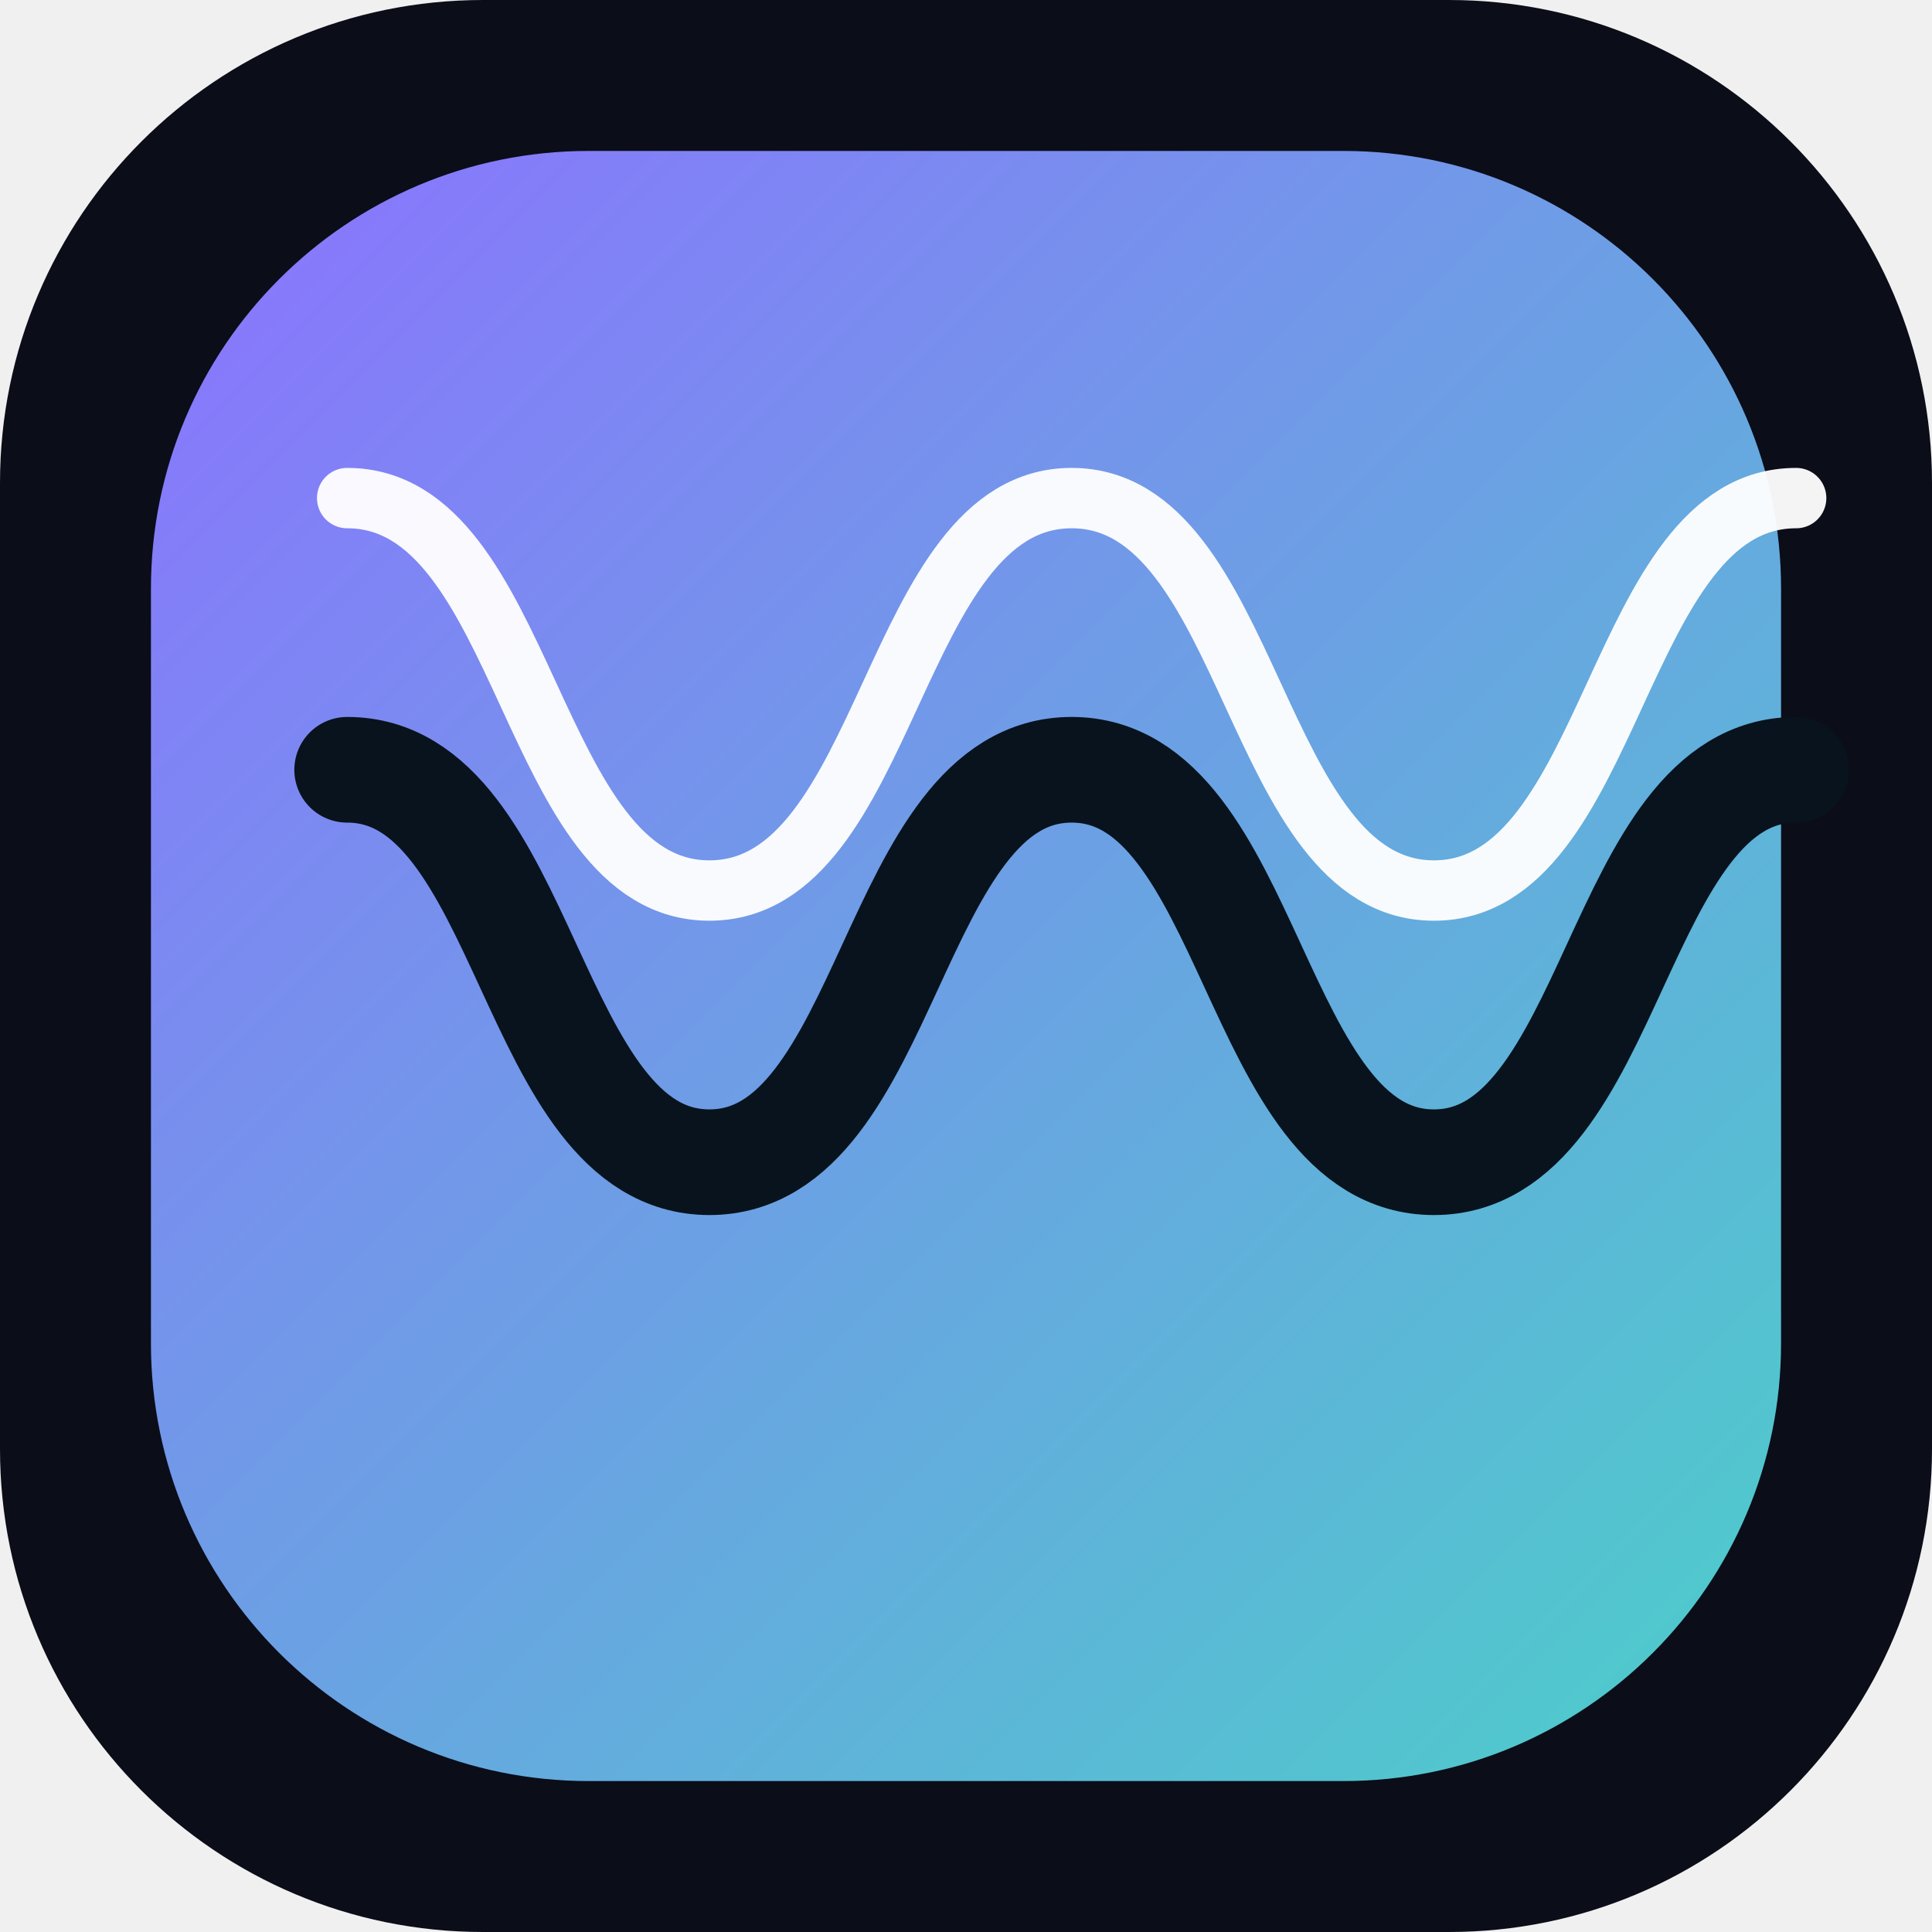
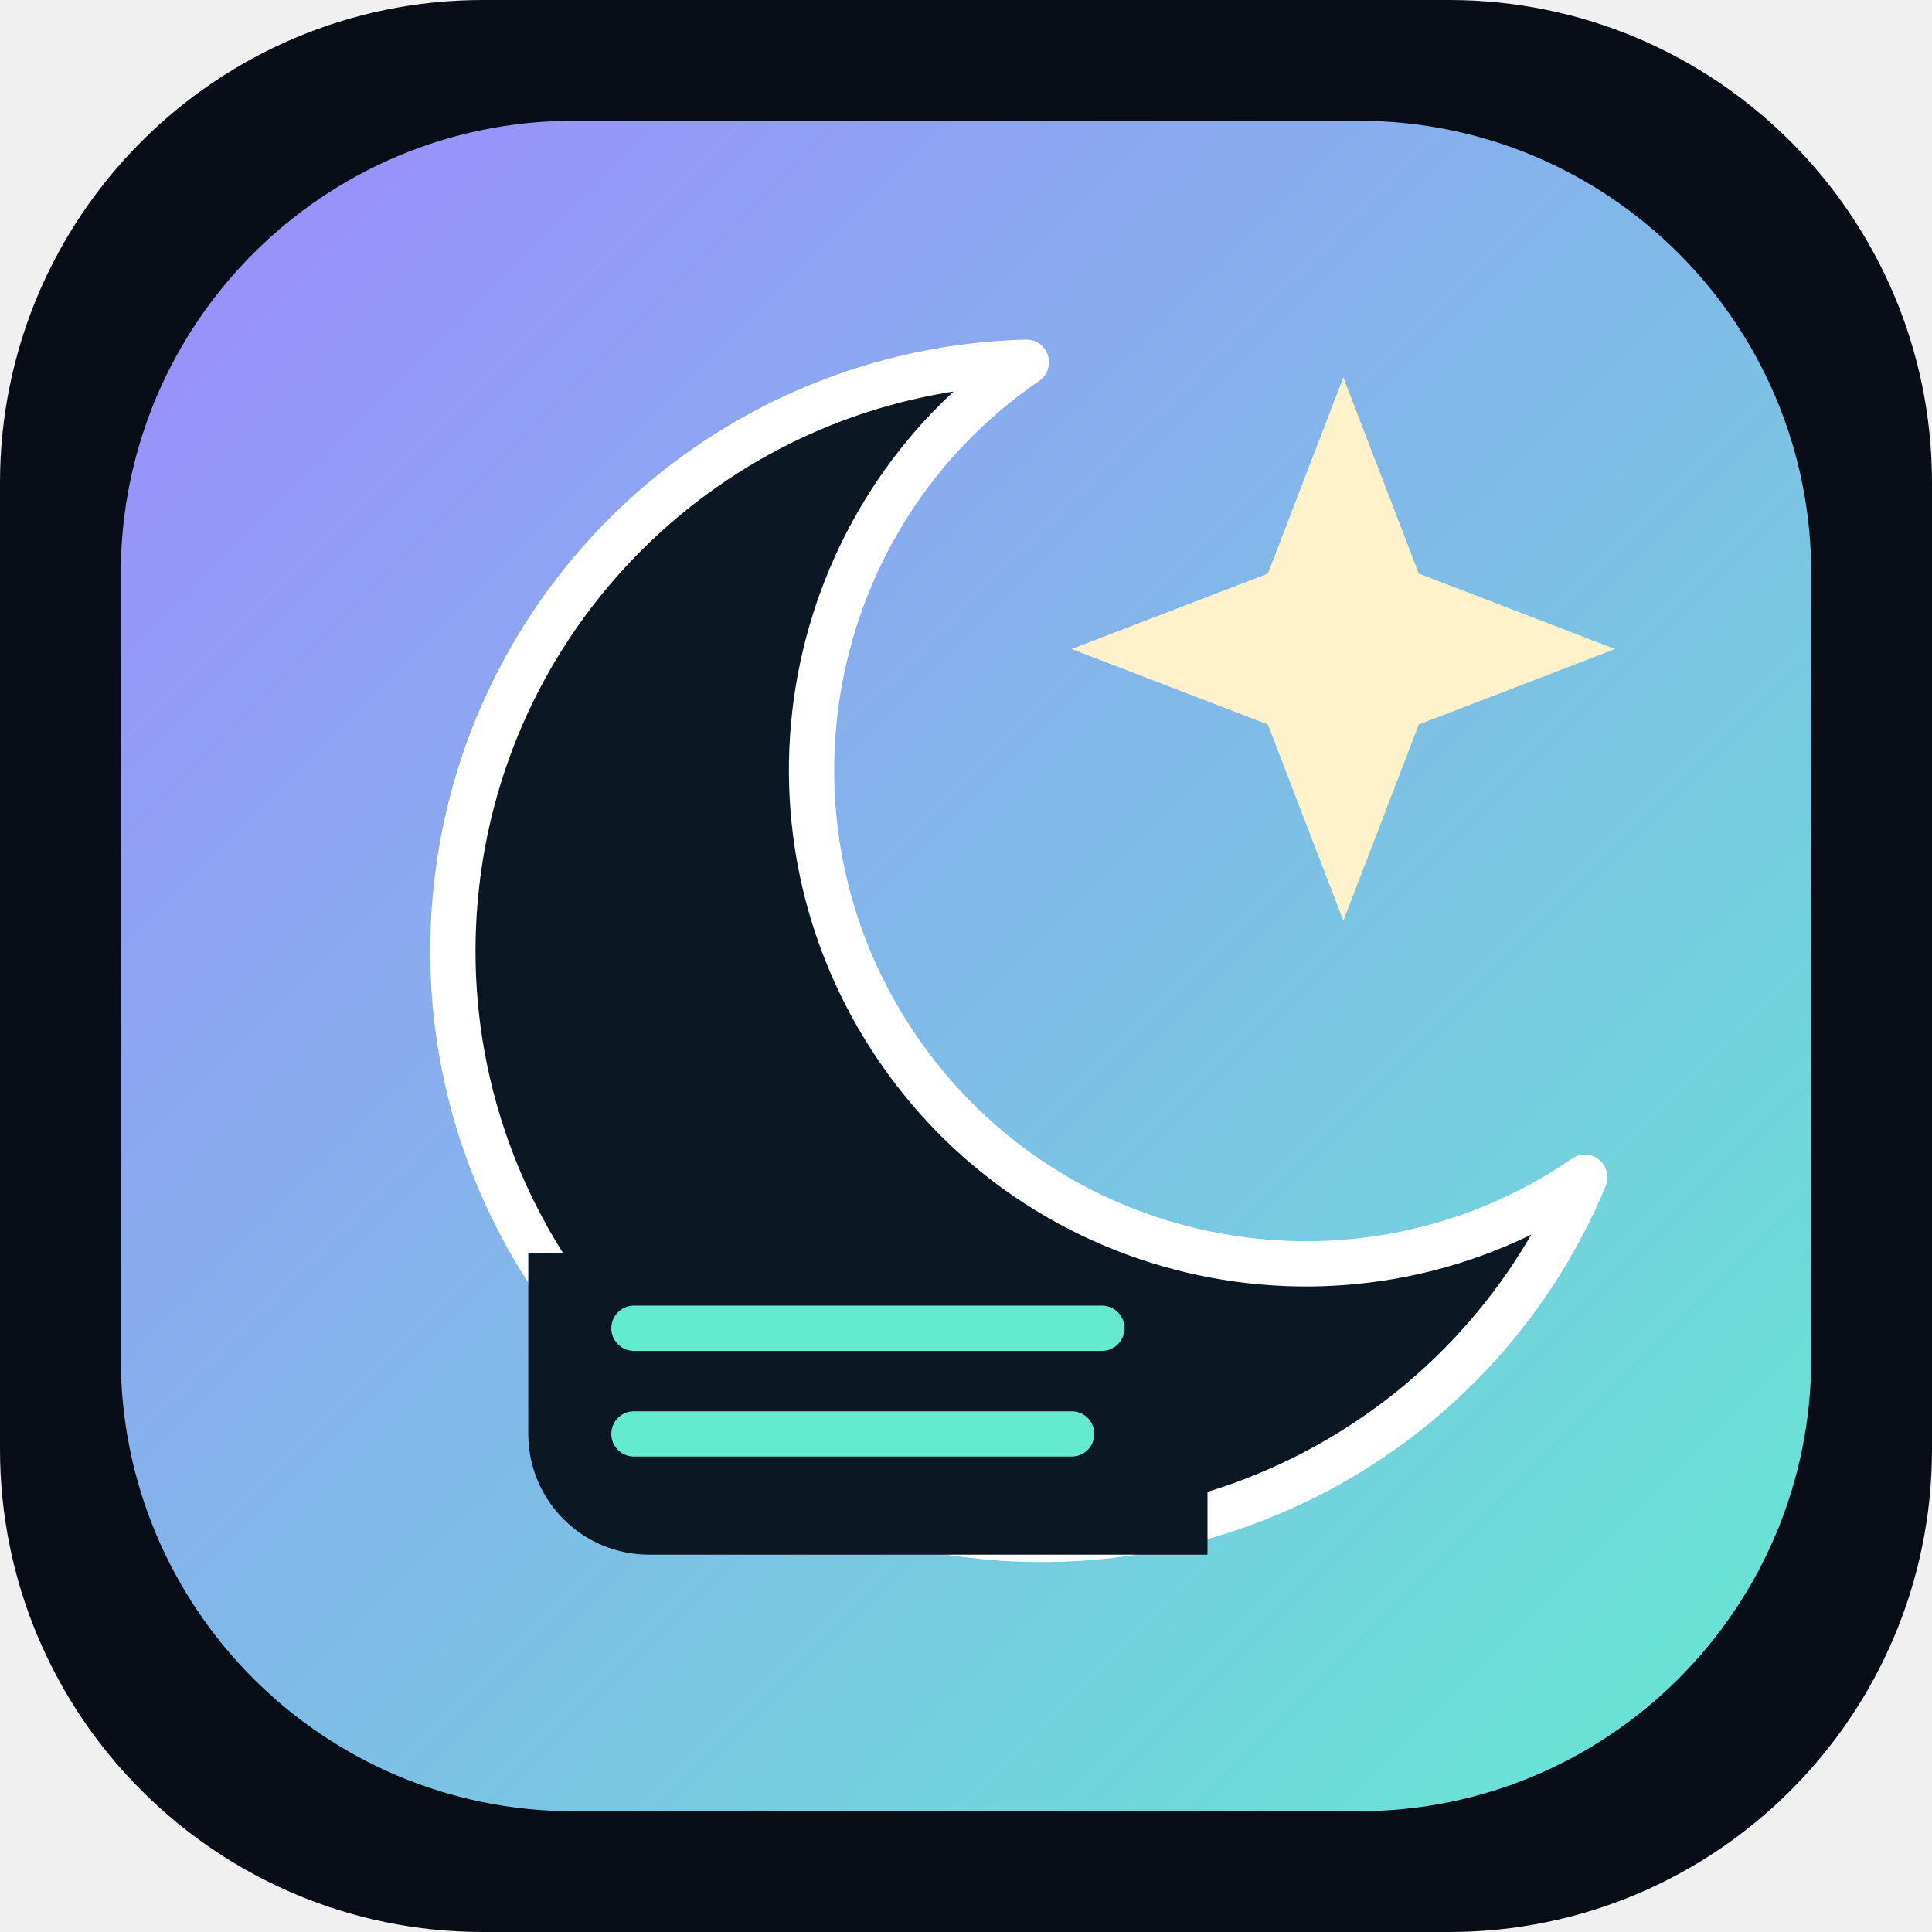
<svg xmlns="http://www.w3.org/2000/svg" viewBox="0 0 128 128">
  <defs>
    <linearGradient id="g" x1="0" y1="0" x2="1" y2="1">
-       <stop stop-color="#8c72ff" />
-       <stop offset="1" stop-color="#4bcfc9" />
+       <stop stop-color="#9d8aff" />
+       <stop offset="1" stop-color="#64ead1" />
    </linearGradient>
  </defs>
-   <rect width="128" height="128" rx="32" fill="#0b0d18" />
-   <rect x="10" y="10" width="108" height="108" rx="29" fill="url(#g)" />
-   <path d="M23 51c12 0 12 26 24 26s12-26 24-26 12 26 24 26 12-26 24-26" fill="none" stroke="#08131d" stroke-width="7" stroke-linecap="round" />
-   <path d="M23 33c12 0 12 26 24 26s12-26 24-26 12 26 24 26 12-26 24-26" fill="none" stroke="#fff" stroke-width="4" stroke-linecap="round" opacity=".95" />
+   <rect width="128" height="128" rx="32" fill="#090d17" />
+   <rect x="8" y="8" width="112" height="112" rx="30" fill="url(#g)" />
+   <path d="M68 24a39 39 0 1 0 37 54A32 32 0 0 1 68 24Z" fill="#0b1824" stroke="#fff" stroke-width="3" stroke-linejoin="round" />
+   <path d="m89 25 5 13 13 5-13 5-5 13-5-13-13-5 13-5Z" fill="#fff2cb" />
+   <path d="M35 83h38a7 7 0 0 1 7 7v13H43a8 8 0 0 1-8-8Z" fill="#0b1824" />
+   <path d="M42 88h31M42 95h29" stroke="#64ead1" stroke-width="3" stroke-linecap="round" />
</svg>
